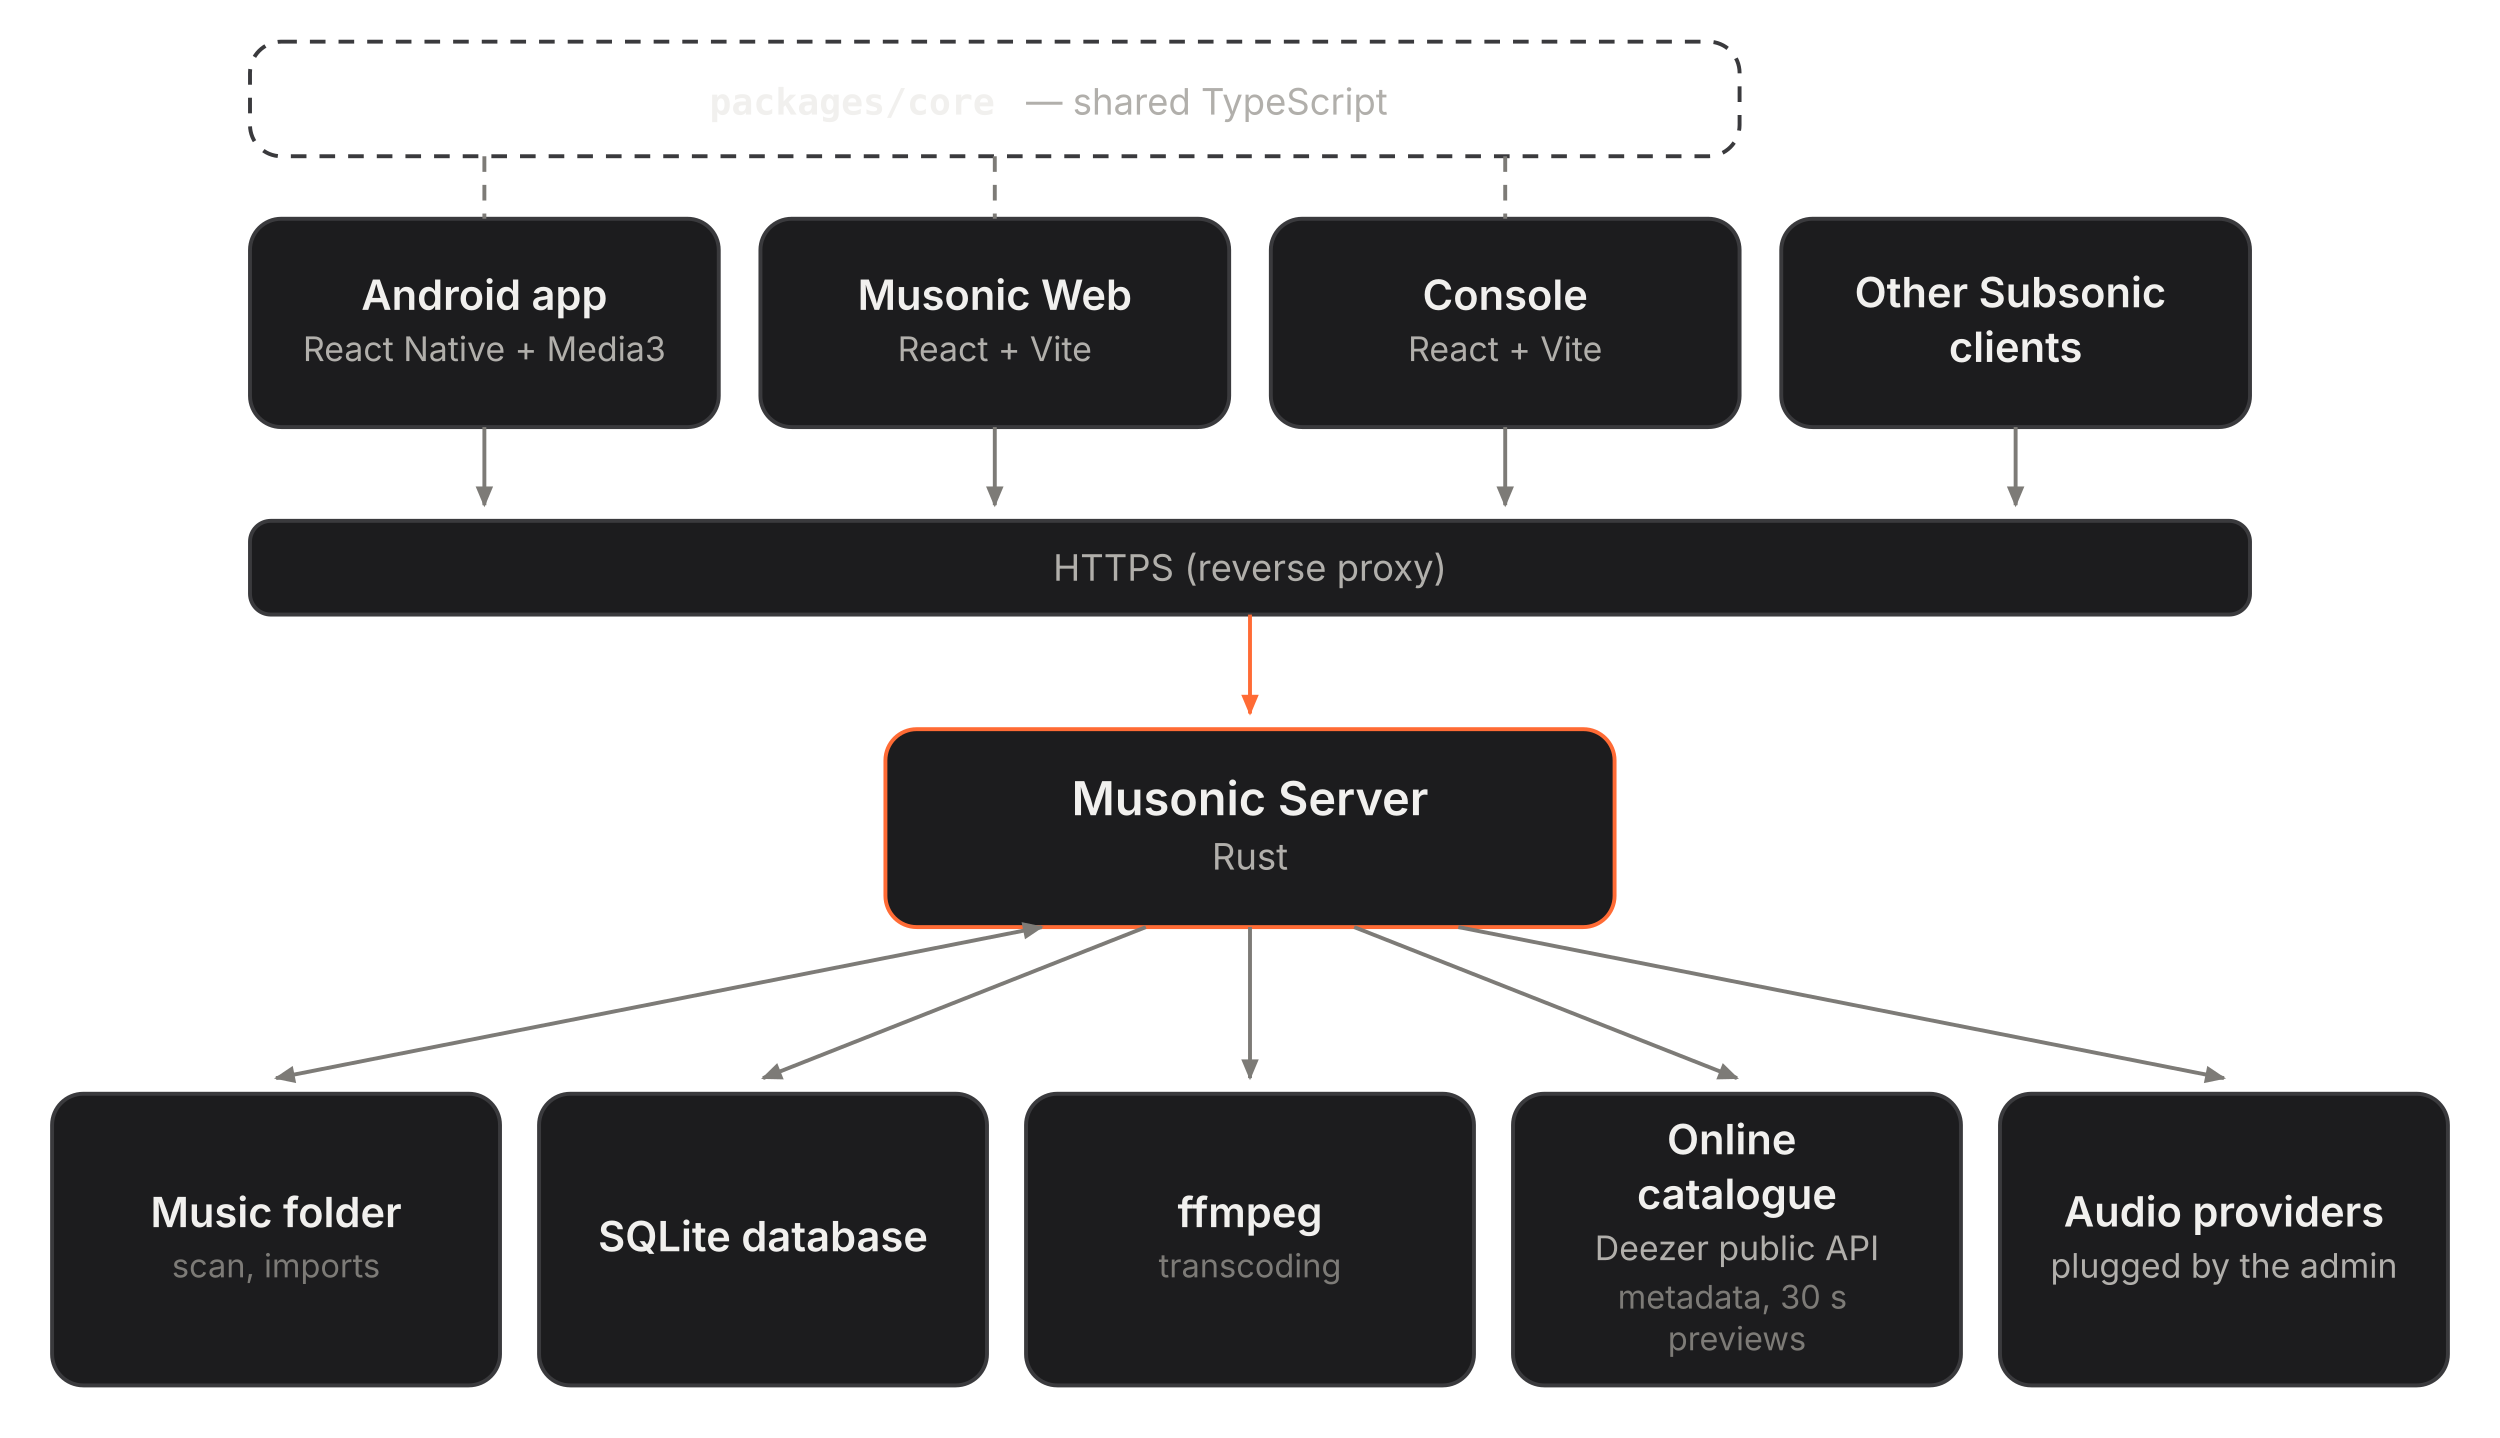
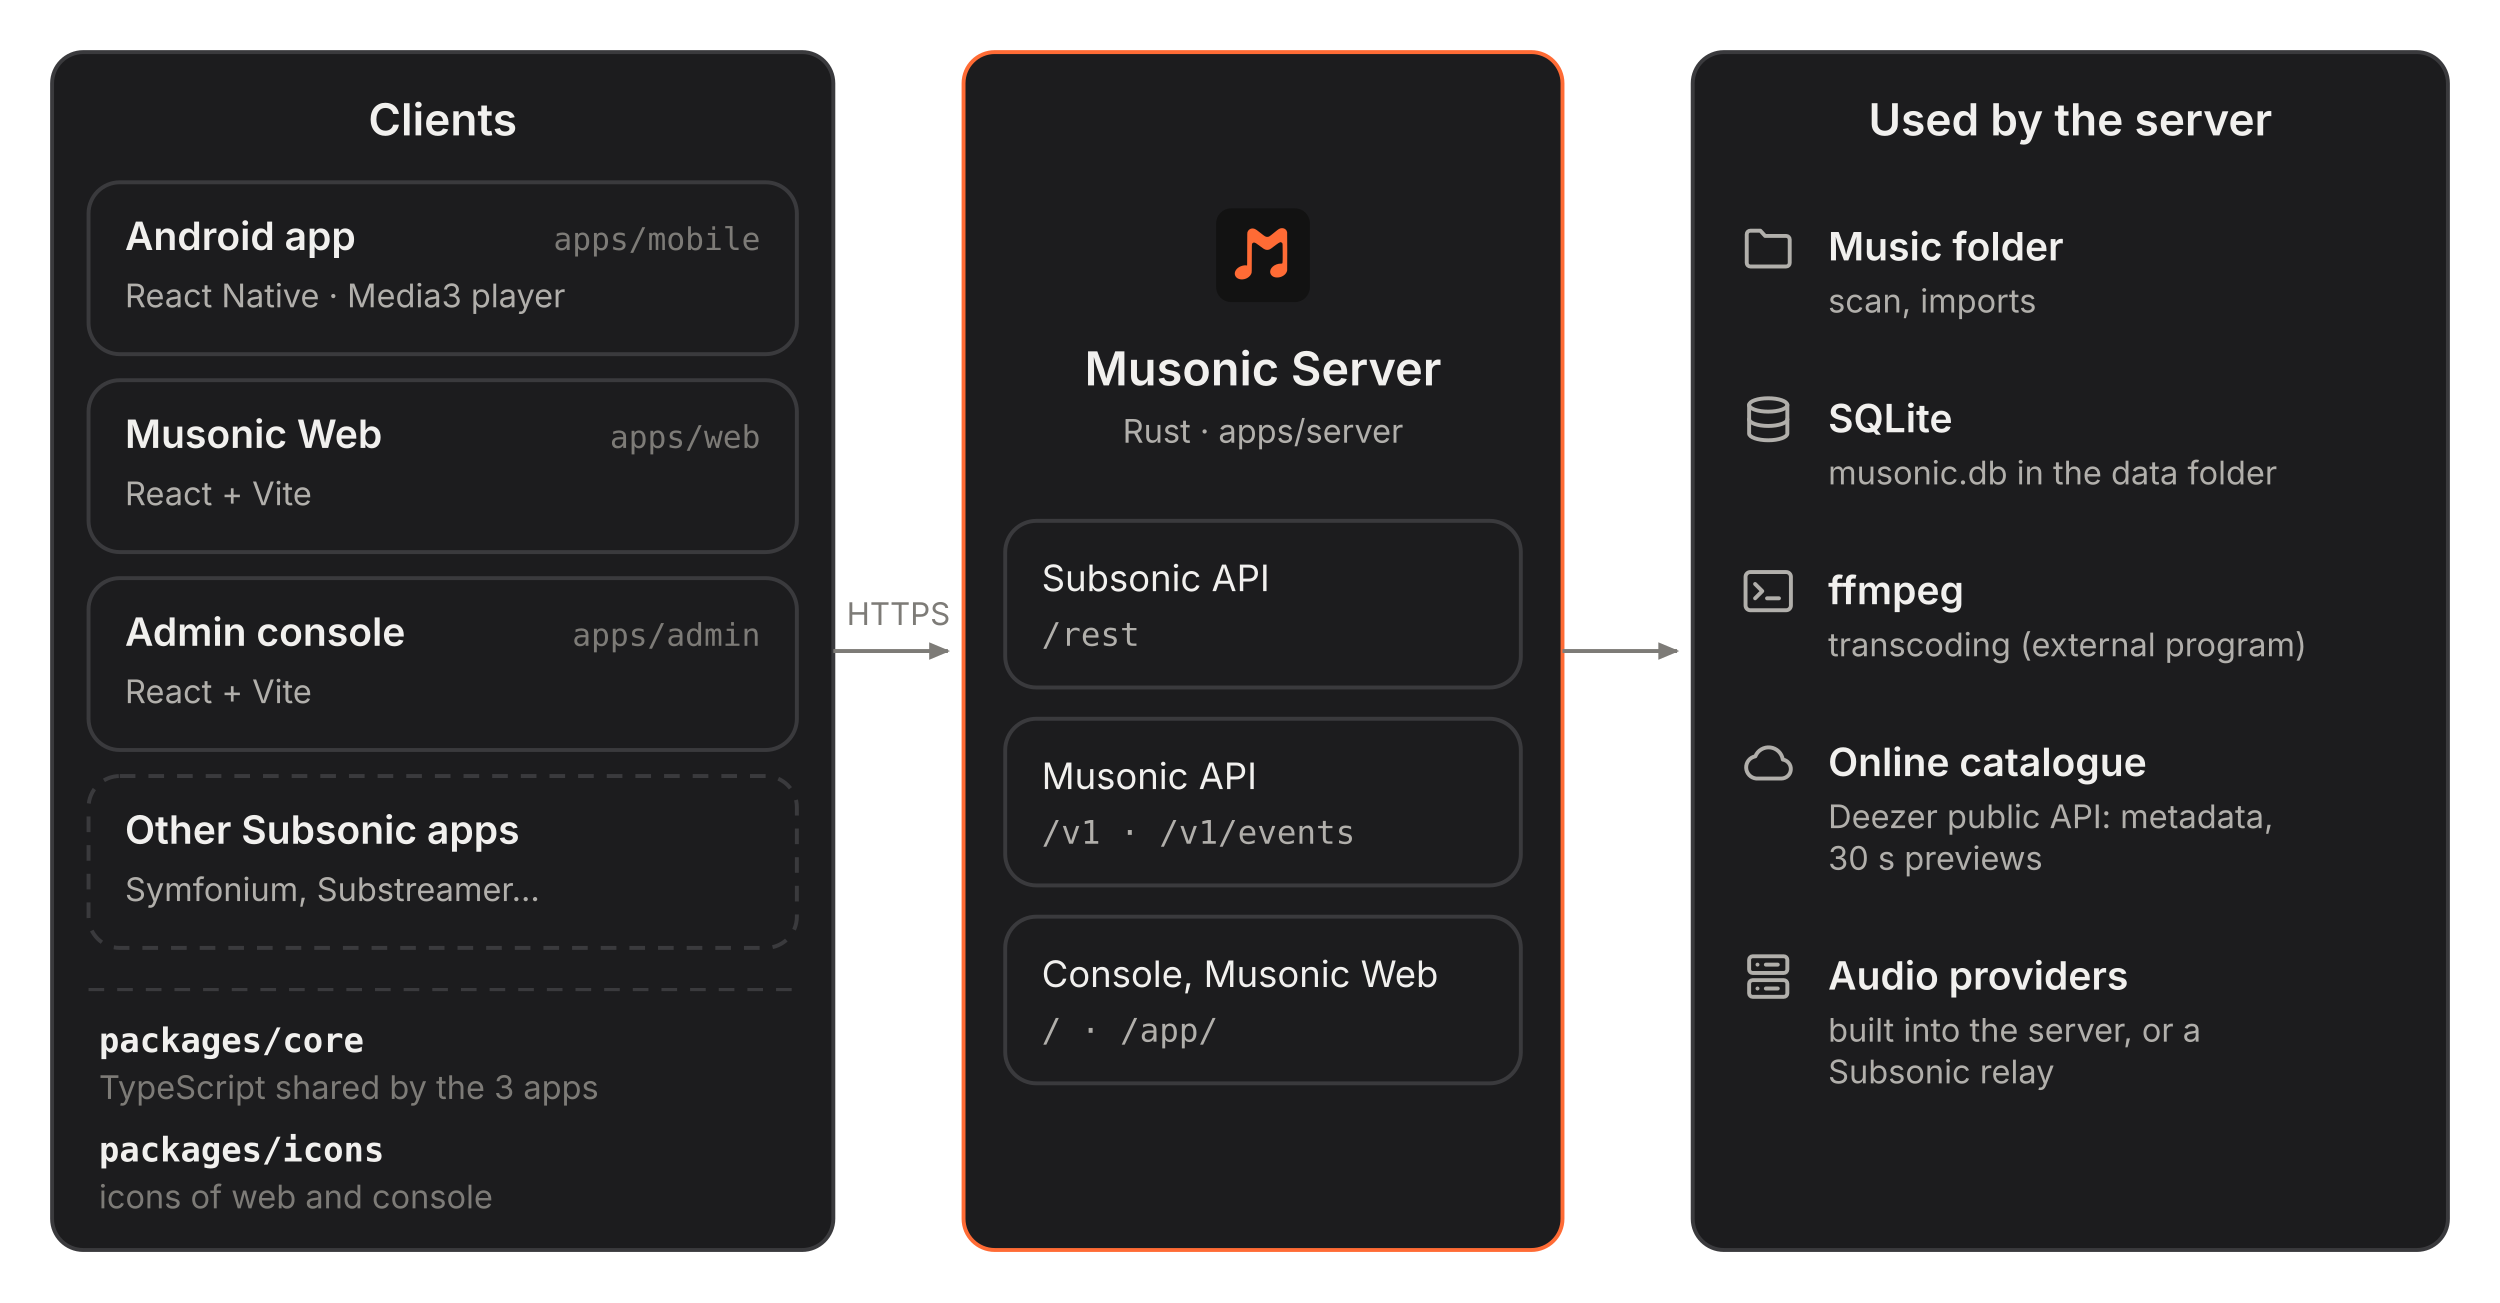
- <svg xmlns="http://www.w3.org/2000/svg" viewBox="0 0 960 552" role="img" aria-labelledby="t d">
+ <svg xmlns="http://www.w3.org/2000/svg" viewBox="0 0 960 500" role="img" aria-labelledby="t d">
  <defs>
    <marker id="ahg" viewBox="0 0 10 10" refX="9" refY="5" markerWidth="8" markerHeight="8" markerUnits="userSpaceOnUse" orient="auto">
      <path d="M0 0.8 L10 5 L0 9.2 Z" fill="#7D7B77" />
    </marker>
    <marker id="aho" viewBox="0 0 10 10" refX="9" refY="5" markerWidth="8" markerHeight="8" markerUnits="userSpaceOnUse" orient="auto">
      <path d="M0 0.8 L10 5 L0 9.2 Z" fill="#FF6B35" />
    </marker>
    <marker id="asg" viewBox="0 0 10 10" refX="1" refY="5" markerWidth="8" markerHeight="8" markerUnits="userSpaceOnUse" orient="auto">
      <path d="M10 0.8 L0 5 L10 9.2 Z" fill="#7D7B77" />
    </marker>
    <marker id="aso" viewBox="0 0 10 10" refX="1" refY="5" markerWidth="8" markerHeight="8" markerUnits="userSpaceOnUse" orient="auto">
      <path d="M10 0.8 L0 5 L10 9.2 Z" fill="#FF6B35" />
    </marker>
  </defs>
-   <rect x="96" y="16" width="572" height="44" rx="12" fill="none" stroke="#3A3A3D" stroke-width="1.5" stroke-dasharray="6 5" />
-   <text x="382" y="44" font-family="JetBrains Mono, ui-monospace, SFMono-Regular, Menlo, Consolas, monospace" font-size="14" fill="#F1F0EE" text-anchor="end" font-weight="600">packages/core</text>
-   <text x="394" y="44" font-family="Inter Variable, Inter, system-ui, sans-serif" font-size="14" fill="#B1AFAB" text-anchor="start">— shared TypeScript</text>
-   <rect x="96" y="84" width="180" height="80" rx="12" fill="#1C1C1E" stroke="#3A3A3D" stroke-width="1.5" />
-   <text x="186" y="118.98" font-family="Inter Variable, Inter, system-ui, sans-serif" font-size="16" fill="#F1F0EE" text-anchor="middle" font-weight="600">Android app</text>
-   <text x="186" y="138.64" font-family="Inter Variable, Inter, system-ui, sans-serif" font-size="13" fill="#B1AFAB" text-anchor="middle">React Native + Media3</text>
-   <path d="M186 60 L186 84" fill="none" stroke="#7D7B77" stroke-width="1.5" stroke-linejoin="round" stroke-dasharray="6 5" />
-   <path d="M186 164 L186 194" fill="none" stroke="#7D7B77" stroke-width="1.5" stroke-linejoin="round" marker-end="url(#ahg)" />
-   <rect x="292" y="84" width="180" height="80" rx="12" fill="#1C1C1E" stroke="#3A3A3D" stroke-width="1.5" />
-   <text x="382" y="118.98" font-family="Inter Variable, Inter, system-ui, sans-serif" font-size="16" fill="#F1F0EE" text-anchor="middle" font-weight="600">Musonic Web</text>
-   <text x="382" y="138.64" font-family="Inter Variable, Inter, system-ui, sans-serif" font-size="13" fill="#B1AFAB" text-anchor="middle">React + Vite</text>
-   <path d="M382 60 L382 84" fill="none" stroke="#7D7B77" stroke-width="1.5" stroke-linejoin="round" stroke-dasharray="6 5" />
-   <path d="M382 164 L382 194" fill="none" stroke="#7D7B77" stroke-width="1.5" stroke-linejoin="round" marker-end="url(#ahg)" />
-   <rect x="488" y="84" width="180" height="80" rx="12" fill="#1C1C1E" stroke="#3A3A3D" stroke-width="1.5" />
-   <text x="578" y="118.98" font-family="Inter Variable, Inter, system-ui, sans-serif" font-size="16" fill="#F1F0EE" text-anchor="middle" font-weight="600">Console</text>
-   <text x="578" y="138.64" font-family="Inter Variable, Inter, system-ui, sans-serif" font-size="13" fill="#B1AFAB" text-anchor="middle">React + Vite</text>
-   <path d="M578 60 L578 84" fill="none" stroke="#7D7B77" stroke-width="1.5" stroke-linejoin="round" stroke-dasharray="6 5" />
-   <path d="M578 164 L578 194" fill="none" stroke="#7D7B77" stroke-width="1.5" stroke-linejoin="round" marker-end="url(#ahg)" />
-   <rect x="684" y="84" width="180" height="80" rx="12" fill="#1C1C1E" stroke="#3A3A3D" stroke-width="1.5" />
-   <text x="774" y="117.98" font-family="Inter Variable, Inter, system-ui, sans-serif" font-size="16" fill="#F1F0EE" text-anchor="middle" font-weight="600">
-     <tspan x="774" dy="0">Other Subsonic</tspan>
-     <tspan x="774" dy="21">clients</tspan>
+   <rect x="20" y="20" width="300" height="460" rx="12" fill="#1C1C1E" stroke="#3A3A3D" stroke-width="1.5" />
+   <text x="170" y="52" font-family="Inter Variable, Inter, system-ui, sans-serif" font-size="17" fill="#F1F0EE" text-anchor="middle" font-weight="600">Clients</text>
+   <rect x="34" y="70" width="272" height="66" rx="12" fill="none" stroke="#3A3A3D" stroke-width="1.5" />
+   <text x="48" y="96" font-family="Inter Variable, Inter, system-ui, sans-serif" font-size="15" fill="#F1F0EE" text-anchor="start" font-weight="600">Android app</text>
+   <text x="292" y="96" font-family="JetBrains Mono, ui-monospace, SFMono-Regular, Menlo, Consolas, monospace" font-size="12" fill="#7D7B77" text-anchor="end">apps/mobile</text>
+   <text x="48" y="118" font-family="Inter Variable, Inter, system-ui, sans-serif" font-size="12.5" fill="#B1AFAB" text-anchor="start">React Native · Media3 player</text>
+   <rect x="34" y="146" width="272" height="66" rx="12" fill="none" stroke="#3A3A3D" stroke-width="1.5" />
+   <text x="48" y="172" font-family="Inter Variable, Inter, system-ui, sans-serif" font-size="15" fill="#F1F0EE" text-anchor="start" font-weight="600">Musonic Web</text>
+   <text x="292" y="172" font-family="JetBrains Mono, ui-monospace, SFMono-Regular, Menlo, Consolas, monospace" font-size="12" fill="#7D7B77" text-anchor="end">apps/web</text>
+   <text x="48" y="194" font-family="Inter Variable, Inter, system-ui, sans-serif" font-size="12.5" fill="#B1AFAB" text-anchor="start">React + Vite</text>
+   <rect x="34" y="222" width="272" height="66" rx="12" fill="none" stroke="#3A3A3D" stroke-width="1.5" />
+   <text x="48" y="248" font-family="Inter Variable, Inter, system-ui, sans-serif" font-size="15" fill="#F1F0EE" text-anchor="start" font-weight="600">Admin console</text>
+   <text x="292" y="248" font-family="JetBrains Mono, ui-monospace, SFMono-Regular, Menlo, Consolas, monospace" font-size="12" fill="#7D7B77" text-anchor="end">apps/admin</text>
+   <text x="48" y="270" font-family="Inter Variable, Inter, system-ui, sans-serif" font-size="12.5" fill="#B1AFAB" text-anchor="start">React + Vite</text>
+   <rect x="34" y="298" width="272" height="66" rx="12" fill="none" stroke="#3A3A3D" stroke-width="1.5" stroke-dasharray="6 5" />
+   <text x="48" y="324" font-family="Inter Variable, Inter, system-ui, sans-serif" font-size="15" fill="#F1F0EE" text-anchor="start" font-weight="600">Other Subsonic apps</text>
+   <text x="48" y="346" font-family="Inter Variable, Inter, system-ui, sans-serif" font-size="12.5" fill="#B1AFAB" text-anchor="start">Symfonium, Substreamer…</text>
+   <path d="M34 380 L306 380" fill="none" stroke="#3A3A3D" stroke-width="1.2" stroke-linejoin="round" stroke-dasharray="6 5" />
+   <text x="38" y="404" font-family="JetBrains Mono, ui-monospace, SFMono-Regular, Menlo, Consolas, monospace" font-size="13" fill="#F1F0EE" text-anchor="start" font-weight="600">packages/core</text>
+   <text x="38" y="422" font-family="Inter Variable, Inter, system-ui, sans-serif" font-size="12.5" fill="#7D7B77" text-anchor="start">TypeScript shared by the 3 apps</text>
+   <text x="38" y="446" font-family="JetBrains Mono, ui-monospace, SFMono-Regular, Menlo, Consolas, monospace" font-size="13" fill="#F1F0EE" text-anchor="start" font-weight="600">packages/icons</text>
+   <text x="38" y="464" font-family="Inter Variable, Inter, system-ui, sans-serif" font-size="12.5" fill="#7D7B77" text-anchor="start">icons of web and console</text>
+   <path d="M320 250 L364 250" fill="none" stroke="#7D7B77" stroke-width="1.5" stroke-linejoin="round" marker-end="url(#ahg)" />
+   <text x="345" y="240" font-family="Inter Variable, Inter, system-ui, sans-serif" font-size="12" fill="#7D7B77" text-anchor="middle">HTTPS</text>
+   <rect x="370" y="20" width="230" height="460" rx="12" fill="#1C1C1E" stroke="#FF6B35" stroke-width="1.5" />
+   <g transform="translate(467 80) scale(0.02871)">
+     <rect width="1254" height="1254" rx="200" fill="#121212" />
+     <path fill="#ff6b35" d="M373.5 947.6c48.6-9.9 89.1-44.2 100.8-85.5 2.2-7.6 2.2-7.6 2.7-193.6.5-174.5.6-186.3 2.3-191.2 7.1-20.8 28.7-25.6 52.2-11.5 6 3.6 25.2 17.4 54 38.7 20.5 15.2 42.8 31.3 50.1 36.4 25.8 17.5 56.7 20.1 82.7 7 10.8-5.4 7.2-2.8 84.3-61.1 47.2-35.6 61.1-40.5 76.8-26.6 10.9 9.5 10.6 5.4 10.6 153.1 0 126.6 0 126.6-17.3 126-91.2-3.3-168.9 66.6-146.4 131.7 31.7 92 205.7 59.8 223.6-41.4 2-10.9 1.4-499.9-.5-509.4-10.4-50.5-63.8-70.7-112.2-42.4-9.1 5.4-26.4 18.8-71 55.3-54.9 45.1-61.4 48.9-82.7 48.9-21.5 0-28.8-4.3-90.5-53-46.5-36.8-58.2-45.1-71.7-51.6-39.2-18.6-82.3-3.9-99.3 34-7 15.7-6.4-5.3-6.8 236.5-.2 217.4-.2 217.4-3 216.7-40-9.2-99 9.4-131.4 41.4-72 71.3-12.1 163 92.7 141.6" />
+   </g>
+   <text x="485" y="148" font-family="Inter Variable, Inter, system-ui, sans-serif" font-size="18" fill="#F1F0EE" text-anchor="middle" font-weight="600">Musonic Server</text>
+   <text x="485" y="170" font-family="Inter Variable, Inter, system-ui, sans-serif" font-size="12.5" fill="#B1AFAB" text-anchor="middle">Rust · apps/server</text>
+   <rect x="386" y="200" width="198" height="64" rx="12" fill="none" stroke="#3A3A3D" stroke-width="1.5" />
+   <text x="400" y="227" font-family="Inter Variable, Inter, system-ui, sans-serif" font-size="14" fill="#F1F0EE" text-anchor="start">Subsonic API</text>
+   <text x="400" y="248" font-family="JetBrains Mono, ui-monospace, SFMono-Regular, Menlo, Consolas, monospace" font-size="12.5" fill="#B1AFAB" text-anchor="start">/rest</text>
+   <rect x="386" y="276" width="198" height="64" rx="12" fill="none" stroke="#3A3A3D" stroke-width="1.5" />
+   <text x="400" y="303" font-family="Inter Variable, Inter, system-ui, sans-serif" font-size="14" fill="#F1F0EE" text-anchor="start">Musonic API</text>
+   <text x="400" y="324" font-family="JetBrains Mono, ui-monospace, SFMono-Regular, Menlo, Consolas, monospace" font-size="12.5" fill="#B1AFAB" text-anchor="start">/v1 · /v1/events</text>
+   <rect x="386" y="352" width="198" height="64" rx="12" fill="none" stroke="#3A3A3D" stroke-width="1.5" />
+   <text x="400" y="379" font-family="Inter Variable, Inter, system-ui, sans-serif" font-size="14" fill="#F1F0EE" text-anchor="start">Console, Musonic Web</text>
+   <text x="400" y="400" font-family="JetBrains Mono, ui-monospace, SFMono-Regular, Menlo, Consolas, monospace" font-size="12.5" fill="#B1AFAB" text-anchor="start">/ · /app/</text>
+   <path d="M600 250 L644 250" fill="none" stroke="#7D7B77" stroke-width="1.5" stroke-linejoin="round" marker-end="url(#ahg)" />
+   <rect x="650" y="20" width="290" height="460" rx="12" fill="#1C1C1E" stroke="#3A3A3D" stroke-width="1.5" />
+   <text x="795" y="52" font-family="Inter Variable, Inter, system-ui, sans-serif" font-size="17" fill="#F1F0EE" text-anchor="middle" font-weight="600">Used by the server</text>
+   <g transform="translate(668 84) scale(0.916667)" fill="none" stroke="#B1AFAB" stroke-width="1.636" stroke-linecap="round" stroke-linejoin="round">
+     <path d="M3 6.5a1.5 1.5 0 0 1 1.5-1.5h4.2l2 2.2h8.8A1.5 1.5 0 0 1 21 8.7v9.8a1.5 1.5 0 0 1-1.5 1.5h-15A1.5 1.5 0 0 1 3 18.5z" />
+   </g>
+   <text x="702" y="100" font-family="Inter Variable, Inter, system-ui, sans-serif" font-size="15" fill="#F1F0EE" text-anchor="start" font-weight="600">Music folder</text>
+   <text x="702" y="120" font-family="Inter Variable, Inter, system-ui, sans-serif" font-size="12.5" fill="#B1AFAB" text-anchor="start">scan, imports</text>
+   <g transform="translate(668 150) scale(0.916667)" fill="none" stroke="#B1AFAB" stroke-width="1.636" stroke-linecap="round" stroke-linejoin="round">
+     <ellipse cx="12" cy="6" rx="8" ry="2.8" />
+     <path d="M4 6v12c0 1.5 3.6 2.8 8 2.8s8-1.3 8-2.8V6" />
+     <path d="M4 12c0 1.5 3.6 2.8 8 2.8s8-1.3 8-2.8" />
+   </g>
+   <text x="702" y="166" font-family="Inter Variable, Inter, system-ui, sans-serif" font-size="15" fill="#F1F0EE" text-anchor="start" font-weight="600">SQLite</text>
+   <text x="702" y="186" font-family="Inter Variable, Inter, system-ui, sans-serif" font-size="12.5" fill="#B1AFAB" text-anchor="start">musonic.db in the data folder</text>
+   <g transform="translate(668 216) scale(0.916667)" fill="none" stroke="#B1AFAB" stroke-width="1.636" stroke-linecap="round" stroke-linejoin="round">
+     <rect x="2.5" y="4" width="19" height="16" rx="2" />
+     <path d="M6.5 9l3 3-3 3M11.5 15h5" />
+   </g>
+   <text x="702" y="232" font-family="Inter Variable, Inter, system-ui, sans-serif" font-size="15" fill="#F1F0EE" text-anchor="start" font-weight="600">ffmpeg</text>
+   <text x="702" y="252" font-family="Inter Variable, Inter, system-ui, sans-serif" font-size="12.5" fill="#B1AFAB" text-anchor="start">transcoding (external program)</text>
+   <g transform="translate(668 282) scale(0.916667)" fill="none" stroke="#B1AFAB" stroke-width="1.636" stroke-linecap="round" stroke-linejoin="round">
+     <path d="M7 18.5h10.5a4 4 0 0 0 .6-7.95A6 6 0 0 0 6.6 9.2 4.7 4.7 0 0 0 7 18.5z" />
+   </g>
+   <text x="702" y="298" font-family="Inter Variable, Inter, system-ui, sans-serif" font-size="15" fill="#F1F0EE" text-anchor="start" font-weight="600">Online catalogue</text>
+   <text x="702" y="318" font-family="Inter Variable, Inter, system-ui, sans-serif" font-size="12.5" fill="#B1AFAB" text-anchor="start">
+     <tspan x="702" dy="0">Deezer public API: metadata,</tspan>
+     <tspan x="702" dy="16">30 s previews</tspan>
  </text>
-   <path d="M774 164 L774 194" fill="none" stroke="#7D7B77" stroke-width="1.5" stroke-linejoin="round" marker-end="url(#ahg)" />
-   <rect x="96" y="200" width="768" height="36" rx="8" fill="#1C1C1E" stroke="#3A3A3D" stroke-width="1.5" />
-   <text x="480" y="223" font-family="Inter Variable, Inter, system-ui, sans-serif" font-size="14" fill="#B1AFAB" text-anchor="middle">HTTPS (reverse proxy)</text>
-   <path d="M480 236 L480 274" fill="none" stroke="#FF6B35" stroke-width="1.5" stroke-linejoin="round" marker-end="url(#aho)" />
-   <rect x="340" y="280" width="280" height="76" rx="12" fill="#1C1C1E" stroke="#FF6B35" stroke-width="1.5" />
-   <text x="480" y="313.04" font-family="Inter Variable, Inter, system-ui, sans-serif" font-size="18" fill="#F1F0EE" text-anchor="middle" font-weight="600">Musonic Server</text>
-   <text x="480" y="333.92" font-family="Inter Variable, Inter, system-ui, sans-serif" font-size="14" fill="#B1AFAB" text-anchor="middle">Rust</text>
-   <rect x="20" y="420" width="172" height="112" rx="12" fill="#1C1C1E" stroke="#3A3A3D" stroke-width="1.5" />
-   <text x="106" y="471.23" font-family="Inter Variable, Inter, system-ui, sans-serif" font-size="16" fill="#F1F0EE" text-anchor="middle" font-weight="600">Music folder</text>
-   <text x="106" y="490.5" font-family="Inter Variable, Inter, system-ui, sans-serif" font-size="12.5" fill="#7D7B77" text-anchor="middle">scan, imports</text>
-   <path d="M400 356 L106 414" fill="none" stroke="#7D7B77" stroke-width="1.5" stroke-linejoin="round" marker-end="url(#ahg)" marker-start="url(#asg)" />
-   <rect x="207" y="420" width="172" height="112" rx="12" fill="#1C1C1E" stroke="#3A3A3D" stroke-width="1.5" />
-   <text x="293" y="480.48" font-family="Inter Variable, Inter, system-ui, sans-serif" font-size="16" fill="#F1F0EE" text-anchor="middle" font-weight="600">SQLite database</text>
-   <path d="M440 356 L293 414" fill="none" stroke="#7D7B77" stroke-width="1.5" stroke-linejoin="round" marker-end="url(#ahg)" />
-   <rect x="394" y="420" width="172" height="112" rx="12" fill="#1C1C1E" stroke="#3A3A3D" stroke-width="1.5" />
-   <text x="480" y="471.23" font-family="Inter Variable, Inter, system-ui, sans-serif" font-size="16" fill="#F1F0EE" text-anchor="middle" font-weight="600">ffmpeg</text>
-   <text x="480" y="490.5" font-family="Inter Variable, Inter, system-ui, sans-serif" font-size="12.5" fill="#7D7B77" text-anchor="middle">transcoding</text>
-   <path d="M480 356 L480 414" fill="none" stroke="#7D7B77" stroke-width="1.5" stroke-linejoin="round" marker-end="url(#ahg)" />
-   <rect x="581" y="420" width="172" height="112" rx="12" fill="#1C1C1E" stroke="#3A3A3D" stroke-width="1.5" />
-   <text x="667" y="443.23" font-family="Inter Variable, Inter, system-ui, sans-serif" font-size="16" fill="#F1F0EE" text-anchor="middle" font-weight="600">
-     <tspan x="667" dy="0">Online</tspan>
-     <tspan x="667" dy="21">catalogue</tspan>
+   <g transform="translate(668 364) scale(0.916667)" fill="none" stroke="#B1AFAB" stroke-width="1.636" stroke-linecap="round" stroke-linejoin="round">
+     <rect x="4" y="3.5" width="16" height="7" rx="1.5" />
+     <rect x="4" y="13.5" width="16" height="7" rx="1.5" />
+     <path d="M7.5 7h.01M7.5 17h.01M11 7h5M11 17h5" />
+   </g>
+   <text x="702" y="380" font-family="Inter Variable, Inter, system-ui, sans-serif" font-size="15" fill="#F1F0EE" text-anchor="start" font-weight="600">Audio providers</text>
+   <text x="702" y="400" font-family="Inter Variable, Inter, system-ui, sans-serif" font-size="12.5" fill="#B1AFAB" text-anchor="start">
+     <tspan x="702" dy="0">built into the server, or a</tspan>
+     <tspan x="702" dy="16">Subsonic relay</tspan>
  </text>
-   <text x="667" y="483.89" font-family="Inter Variable, Inter, system-ui, sans-serif" font-size="13" fill="#B1AFAB" text-anchor="middle">Deezer public API</text>
-   <text x="667" y="502.5" font-family="Inter Variable, Inter, system-ui, sans-serif" font-size="12.5" fill="#7D7B77" text-anchor="middle">
-     <tspan x="667" dy="0">metadata, 30 s</tspan>
-     <tspan x="667" dy="16">previews</tspan>
-   </text>
-   <path d="M520 356 L667 414" fill="none" stroke="#7D7B77" stroke-width="1.5" stroke-linejoin="round" marker-end="url(#ahg)" />
-   <rect x="768" y="420" width="172" height="112" rx="12" fill="#1C1C1E" stroke="#3A3A3D" stroke-width="1.5" />
-   <text x="854" y="470.98" font-family="Inter Variable, Inter, system-ui, sans-serif" font-size="16" fill="#F1F0EE" text-anchor="middle" font-weight="600">Audio providers</text>
-   <text x="854" y="490.64" font-family="Inter Variable, Inter, system-ui, sans-serif" font-size="13" fill="#B1AFAB" text-anchor="middle">plugged by the admin</text>
-   <path d="M560 356 L854 414" fill="none" stroke="#7D7B77" stroke-width="1.5" stroke-linejoin="round" marker-end="url(#ahg)" />
</svg>
